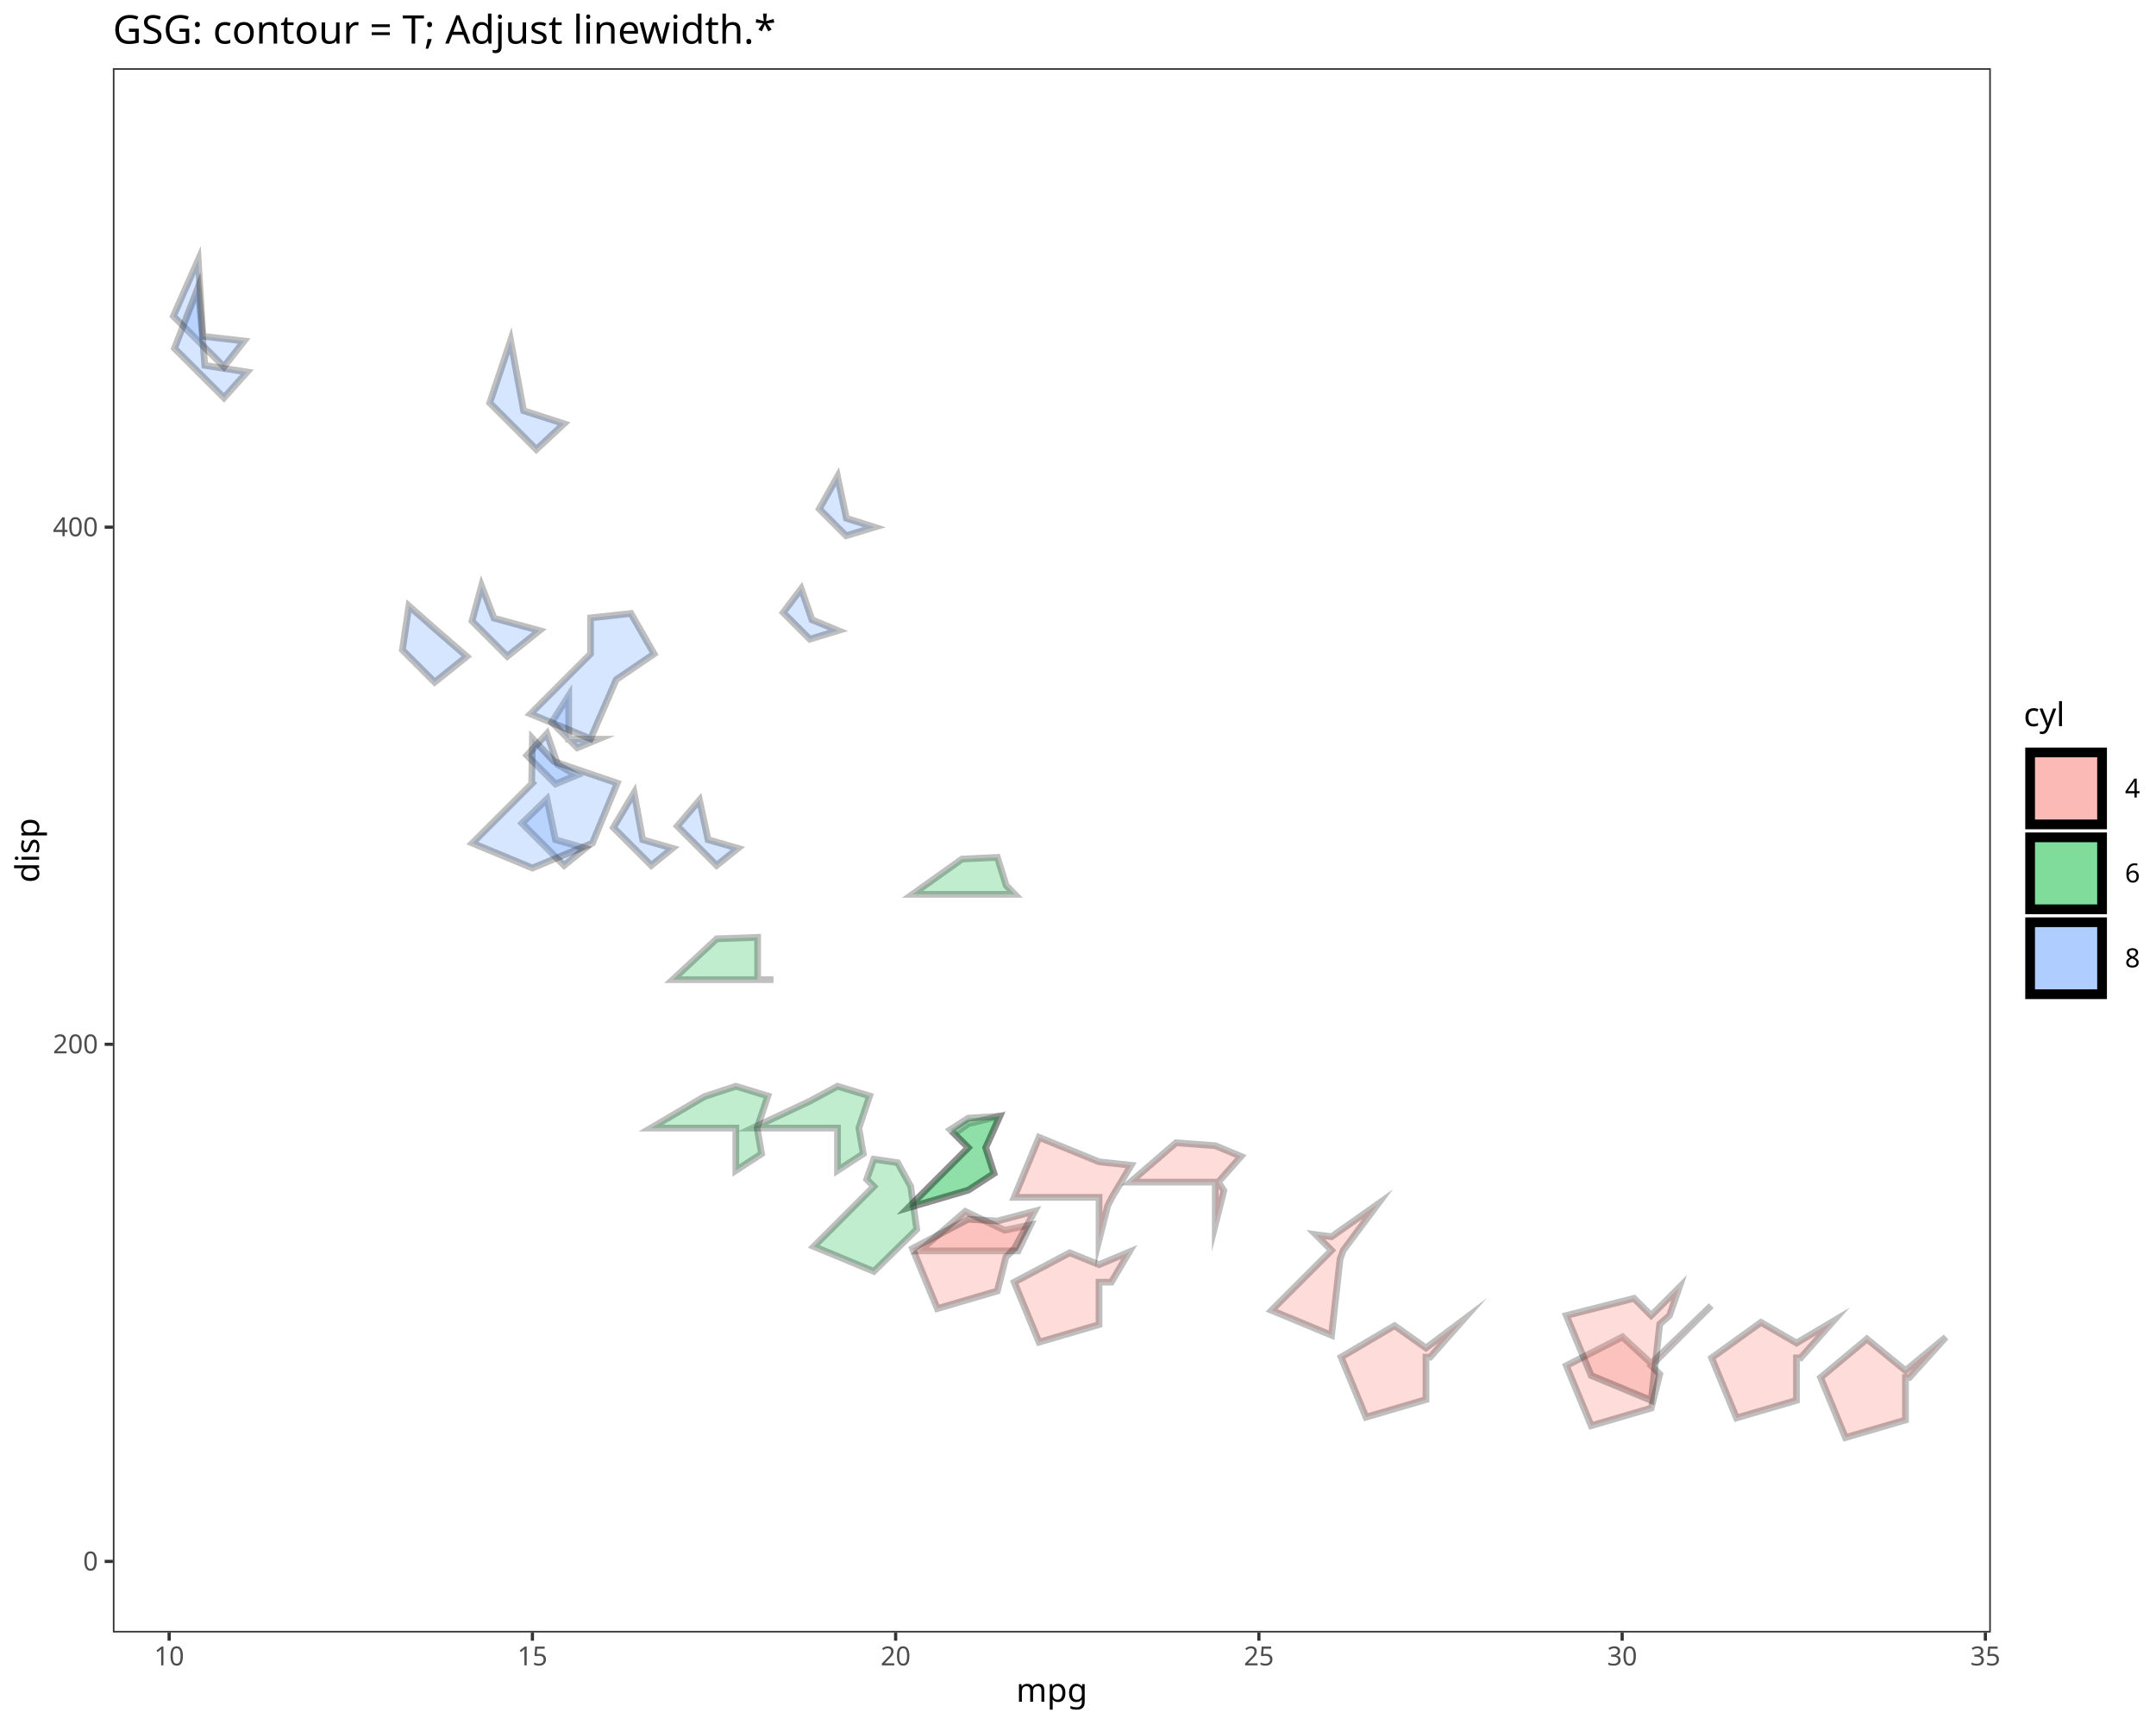
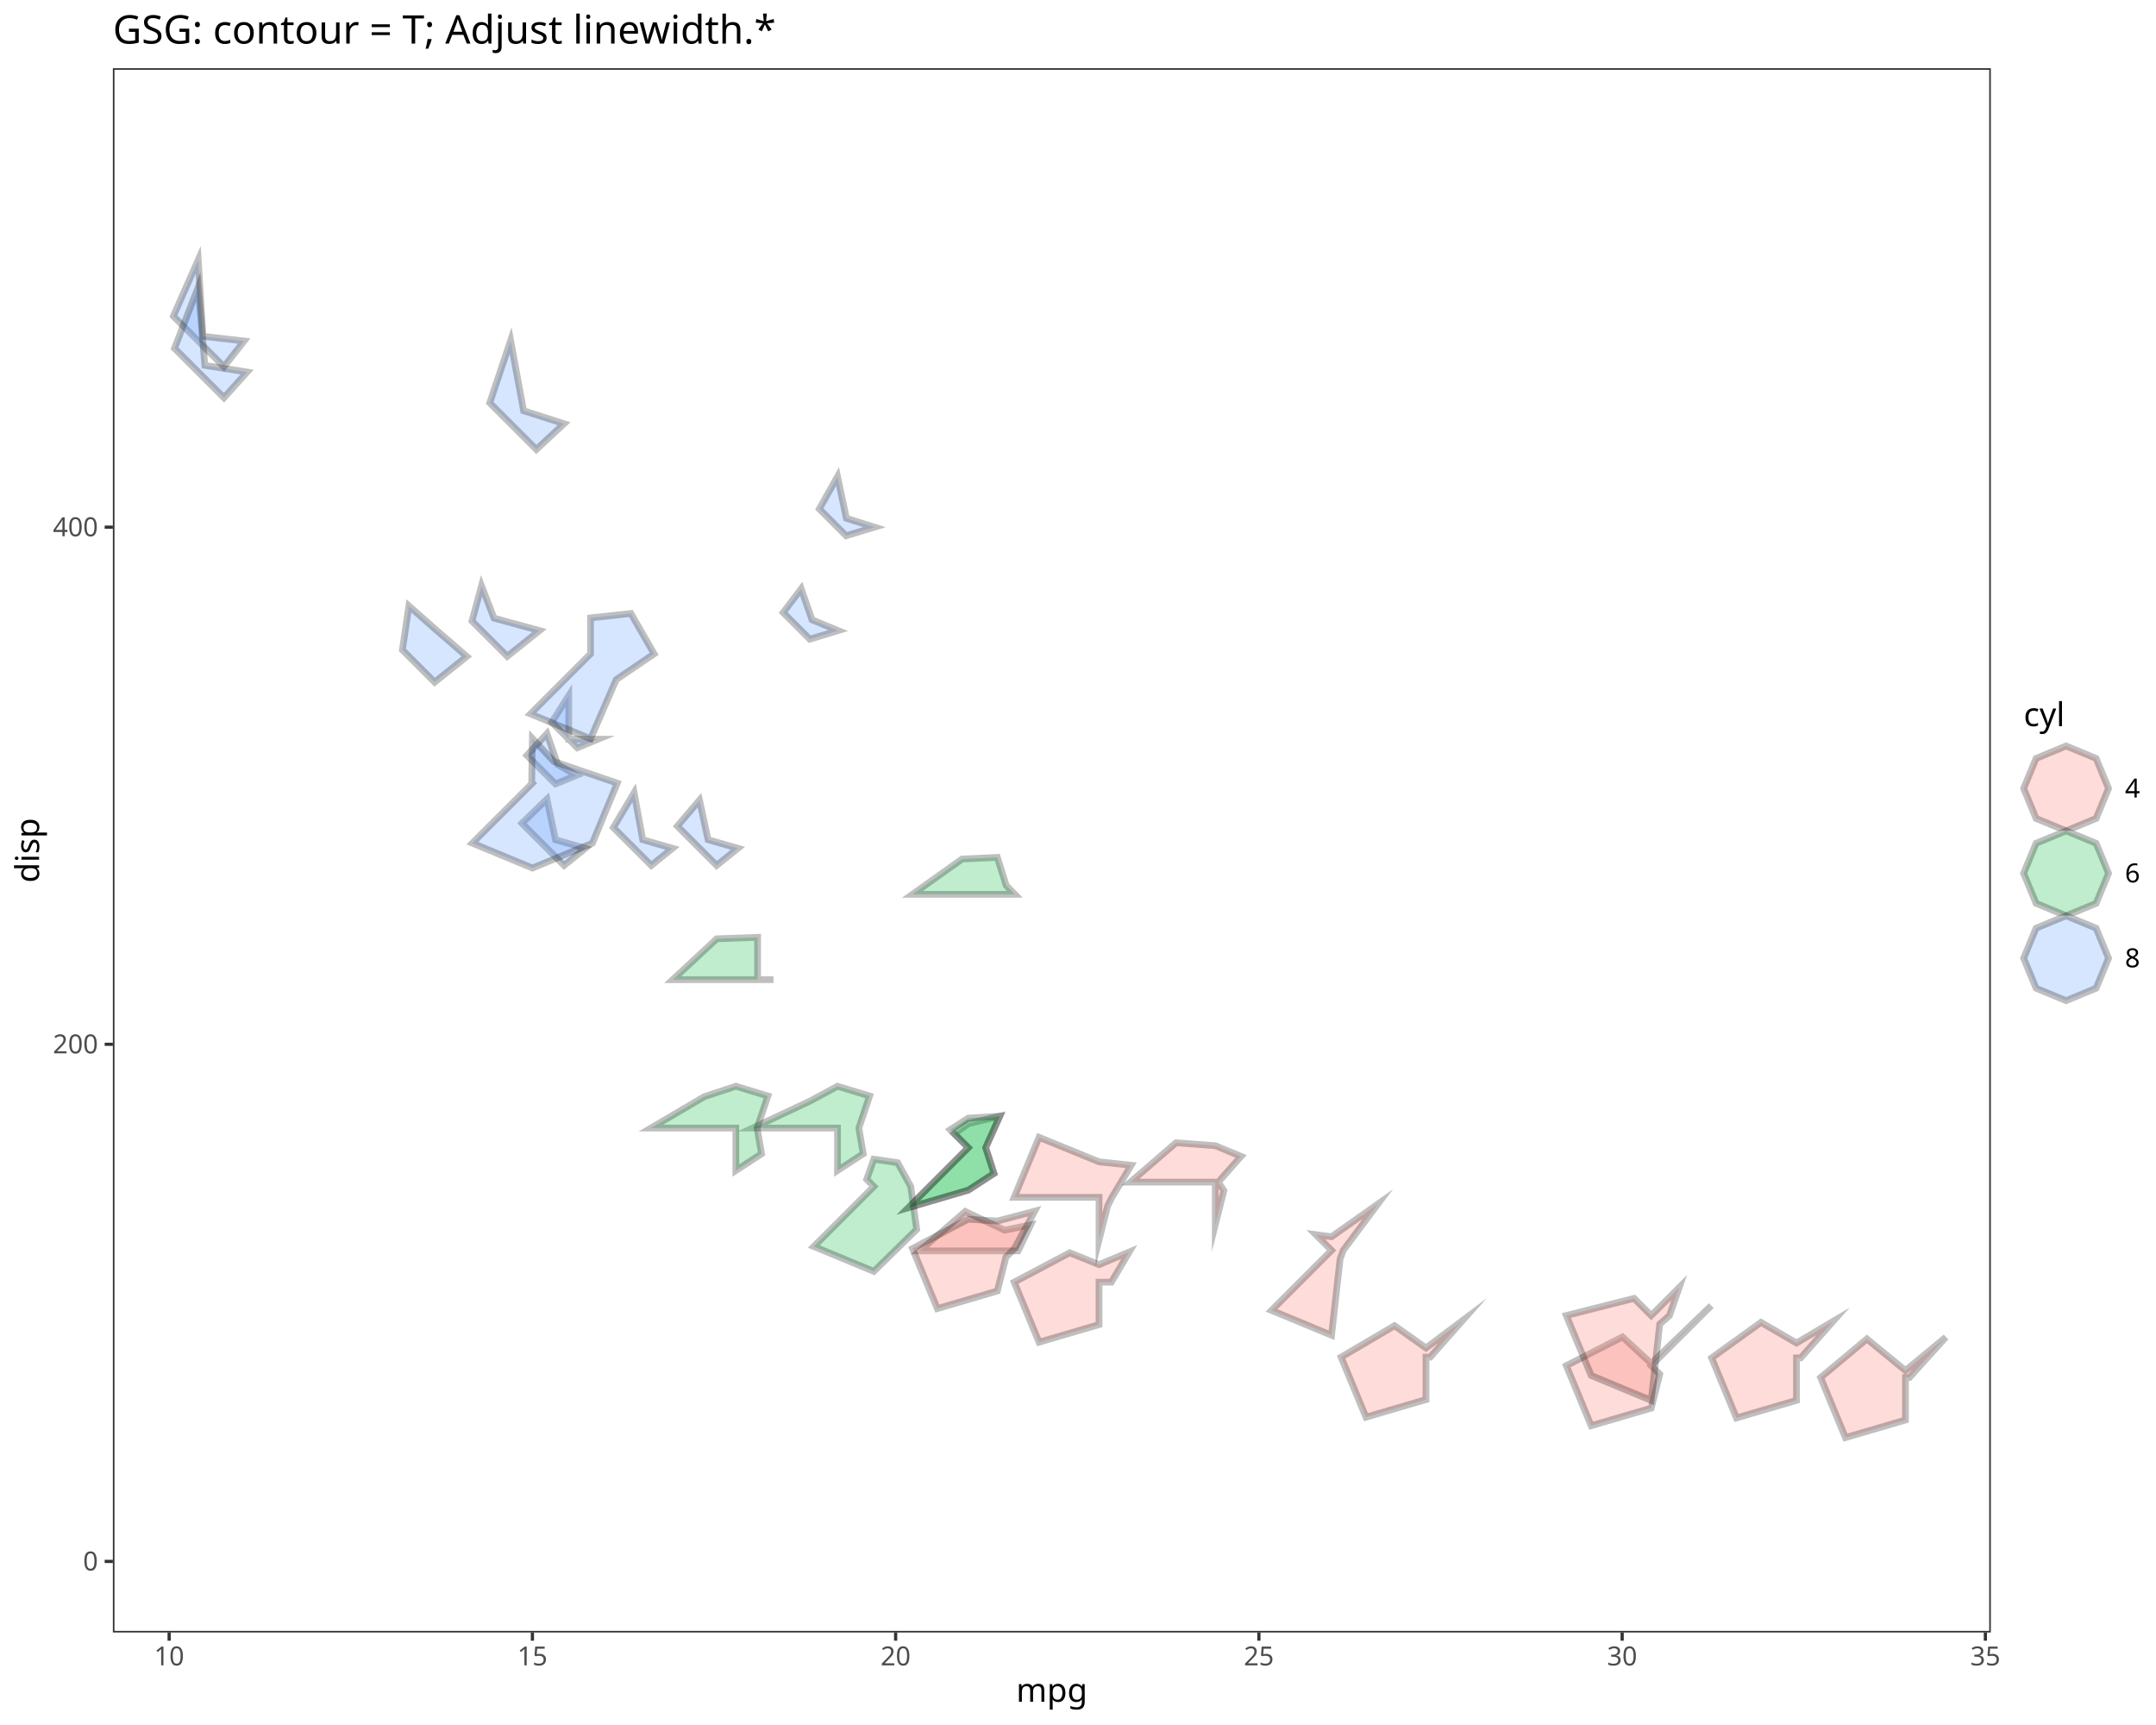
<svg xmlns="http://www.w3.org/2000/svg" class="svglite" data-engine-version="2.0" width="720.00pt" height="576.00pt" viewBox="0 0 720.00 576.00">
  <defs>
    <style type="text/css">
    .svglite line, .svglite polyline, .svglite polygon, .svglite path, .svglite rect, .svglite circle {
      fill: none;
      stroke: #000000;
      stroke-linecap: round;
      stroke-linejoin: round;
      stroke-miterlimit: 10.00;
    }
  </style>
  </defs>
  <rect width="100%" height="100%" style="stroke: none; fill: #FFFFFF;" />
  <defs>
    <clipPath id="cpMC4wMHw3MjAuMDB8MC4wMHw1NzYuMDA=">
      <rect x="0.00" y="0.00" width="720.00" height="576.00" />
    </clipPath>
  </defs>
  <g clip-path="url(#cpMC4wMHw3MjAuMDB8MC4wMHw1NzYuMDA=)">
    <rect x="0.00" y="0.00" width="720.00" height="576.00" style="stroke-width: 1.07; stroke: #FFFFFF; fill: #FFFFFF;" />
  </g>
  <defs>
    <clipPath id="cpMzcuNjl8NjY0Ljg0fDIyLjc4fDU0NS4xMQ==">
      <rect x="37.69" y="22.78" width="627.15" height="522.33" />
    </clipPath>
  </defs>
  <g clip-path="url(#cpMzcuNjl8NjY0Ljg0fDIyLjc4fDU0NS4xMQ==)">
    <rect x="37.69" y="22.78" width="627.15" height="522.33" style="stroke-width: 1.07; stroke: none; fill: #FFFFFF;" />
    <polygon points="329.17,383.23 333.89,372.70 323.36,375.21 318.69,378.56 323.36,383.23 303.32,403.28 323.36,397.41 331.95,391.82 " style="stroke-width: 2.25; stroke: #000000; stroke-opacity: 0.25; stroke-linejoin: miter; fill: #00BA38; fill-opacity: 0.25;" />
    <polygon points="329.17,383.23 333.89,372.70 323.36,373.36 317.35,377.22 323.36,383.23 303.32,403.28 323.36,397.41 331.95,391.82 " style="stroke-width: 2.25; stroke: #000000; stroke-opacity: 0.25; stroke-linejoin: miter; fill: #00BA38; fill-opacity: 0.25;" />
    <polygon points="371.14,428.13 377.10,418.06 367.03,422.28 357.23,418.32 338.69,428.13 346.99,448.17 367.03,442.30 367.03,428.13 " style="stroke-width: 2.25; stroke: #000000; stroke-opacity: 0.25; stroke-linejoin: miter; fill: #F8766D; fill-opacity: 0.25;" />
    <polygon points="338.88,298.62 336.02,295.67 333.07,286.29 321.28,286.84 304.72,298.62 333.07,298.62 333.07,298.62 333.07,298.62 " style="stroke-width: 2.25; stroke: #000000; stroke-opacity: 0.25; stroke-linejoin: miter; fill: #00BA38; fill-opacity: 0.25;" />
    <polygon points="279.88,210.56 271.17,206.96 267.56,196.60 261.55,204.55 267.56,210.56 267.56,210.56 267.56,210.56 270.43,213.43 " style="stroke-width: 2.25; stroke: #000000; stroke-opacity: 0.25; stroke-linejoin: miter; fill: #619CFF; fill-opacity: 0.25;" />
    <polygon points="258.32,327.12 253.01,327.12 253.01,313.00 239.36,313.47 224.66,327.12 253.01,327.12 253.01,327.12 253.01,327.12 " style="stroke-width: 2.25; stroke: #000000; stroke-opacity: 0.25; stroke-linejoin: miter; fill: #00BA38; fill-opacity: 0.25;" />
    <polygon points="180.15,210.56 164.97,206.41 160.81,195.65 157.62,207.37 160.81,210.56 160.81,210.56 160.81,210.56 169.40,219.15 " style="stroke-width: 2.25; stroke: #000000; stroke-opacity: 0.25; stroke-linejoin: miter; fill: #619CFF; fill-opacity: 0.25;" />
    <polygon points="406.85,394.72 414.44,386.13 405.85,382.56 392.73,381.59 377.51,394.72 405.85,394.72 405.85,408.89 408.72,397.58 " style="stroke-width: 2.25; stroke: #000000; stroke-opacity: 0.25; stroke-linejoin: miter; fill: #F8766D; fill-opacity: 0.25;" />
    <polygon points="371.34,399.81 377.75,389.10 367.03,387.95 346.99,379.77 338.69,399.81 367.03,399.81 367.03,413.98 369.90,402.67 " style="stroke-width: 2.25; stroke: #000000; stroke-opacity: 0.25; stroke-linejoin: miter; fill: #F8766D; fill-opacity: 0.25;" />
    <polygon points="286.81,376.67 290.41,365.96 279.69,362.71 270.63,367.60 251.35,376.67 279.69,376.67 279.69,390.85 288.28,385.26 " style="stroke-width: 2.25; stroke: #000000; stroke-opacity: 0.25; stroke-linejoin: miter; fill: #00BA38; fill-opacity: 0.25;" />
    <polygon points="252.84,376.67 256.44,365.96 245.73,362.71 235.23,366.17 217.38,376.67 245.73,376.67 245.73,390.85 254.32,385.26 " style="stroke-width: 2.25; stroke: #000000; stroke-opacity: 0.25; stroke-linejoin: miter; fill: #00BA38; fill-opacity: 0.25;" />
    <polygon points="224.58,283.26 214.63,280.39 211.76,264.72 204.84,276.34 211.76,283.26 211.76,283.26 211.76,283.26 217.49,288.98 " style="stroke-width: 2.25; stroke: #000000; stroke-opacity: 0.25; stroke-linejoin: miter; fill: #619CFF; fill-opacity: 0.25;" />
    <polygon points="246.42,283.26 236.46,280.39 233.60,267.19 226.20,275.86 233.60,283.26 233.60,283.26 233.60,283.26 239.32,288.98 " style="stroke-width: 2.25; stroke: #000000; stroke-opacity: 0.25; stroke-linejoin: miter; fill: #619CFF; fill-opacity: 0.25;" />
    <polygon points="195.47,283.26 185.51,280.39 182.65,266.83 174.30,274.91 182.65,283.26 182.65,283.26 182.65,283.26 188.38,288.98 " style="stroke-width: 2.25; stroke: #000000; stroke-opacity: 0.25; stroke-linejoin: miter; fill: #619CFF; fill-opacity: 0.25;" />
    <polygon points="81.52,113.87 67.77,112.30 66.20,86.78 57.89,105.56 66.20,113.87 66.20,113.87 66.20,113.87 74.79,122.46 " style="stroke-width: 2.25; stroke: #000000; stroke-opacity: 0.25; stroke-linejoin: miter; fill: #619CFF; fill-opacity: 0.25;" />
    <polygon points="82.52,124.23 68.41,122.01 66.20,95.88 58.27,116.31 66.20,124.23 66.20,124.23 66.20,124.23 74.79,132.82 " style="stroke-width: 2.25; stroke: #000000; stroke-opacity: 0.25; stroke-linejoin: miter; fill: #619CFF; fill-opacity: 0.25;" />
    <polygon points="188.35,141.49 174.86,137.15 170.52,113.72 163.55,134.53 170.52,141.49 170.52,141.49 170.52,141.49 179.11,150.08 " style="stroke-width: 2.25; stroke: #000000; stroke-opacity: 0.25; stroke-linejoin: miter; fill: #619CFF; fill-opacity: 0.25;" />
    <polygon points="601.34,453.42 612.14,441.23 599.94,448.45 588.08,441.56 571.60,453.42 579.90,473.47 599.94,467.60 599.94,453.42 " style="stroke-width: 2.25; stroke: #000000; stroke-opacity: 0.25; stroke-linejoin: miter; fill: #F8766D; fill-opacity: 0.25;" />
    <polygon points="551.42,456.01 571.46,435.97 551.42,455.28 541.83,446.42 523.07,456.01 531.38,476.06 551.42,470.19 554.28,458.88 " style="stroke-width: 2.25; stroke: #000000; stroke-opacity: 0.25; stroke-linejoin: miter; fill: #F8766D; fill-opacity: 0.25;" />
    <polygon points="637.64,459.99 649.82,446.50 636.33,457.65 623.45,447.10 607.99,459.99 616.29,480.03 636.33,474.16 636.33,459.99 " style="stroke-width: 2.25; stroke: #000000; stroke-opacity: 0.25; stroke-linejoin: miter; fill: #F8766D; fill-opacity: 0.25;" />
    <polygon points="340.00,417.68 344.18,409.00 335.49,410.78 322.35,404.53 307.15,417.68 335.49,417.68 335.49,417.68 335.49,417.68 " style="stroke-width: 2.25; stroke: #000000; stroke-opacity: 0.25; stroke-linejoin: miter; fill: #F8766D; fill-opacity: 0.25;" />
    <polygon points="199.74,246.82 189.93,246.82 189.93,232.28 184.27,241.17 189.93,246.82 189.93,246.82 189.93,246.82 192.79,249.69 " style="stroke-width: 2.25; stroke: #000000; stroke-opacity: 0.25; stroke-linejoin: miter; fill: #619CFF; fill-opacity: 0.25;" />
    <polygon points="192.47,258.91 186.25,255.31 182.65,244.98 175.97,252.23 182.65,258.91 182.65,258.91 182.65,258.91 185.51,261.77 " style="stroke-width: 2.25; stroke: #000000; stroke-opacity: 0.25; stroke-linejoin: miter; fill: #619CFF; fill-opacity: 0.25;" />
    <polygon points="155.88,219.20 145.51,210.24 136.55,202.33 134.38,217.03 136.55,219.20 136.55,219.20 136.55,219.20 145.14,227.79 " style="stroke-width: 2.25; stroke: #000000; stroke-opacity: 0.25; stroke-linejoin: miter; fill: #619CFF; fill-opacity: 0.25;" />
    <polygon points="292.01,176.03 282.65,173.07 279.69,159.13 273.61,169.94 279.69,176.03 279.69,176.03 279.69,176.03 282.56,178.89 " style="stroke-width: 2.25; stroke: #000000; stroke-opacity: 0.25; stroke-linejoin: miter; fill: #619CFF; fill-opacity: 0.25;" />
    <polygon points="477.61,453.17 488.40,440.97 476.21,450.11 465.71,442.67 447.86,453.17 456.17,473.21 476.21,467.34 476.21,453.17 " style="stroke-width: 2.25; stroke: #000000; stroke-opacity: 0.25; stroke-linejoin: miter; fill: #F8766D; fill-opacity: 0.25;" />
    <polygon points="448.58,417.51 460.10,402.08 444.67,412.96 439.42,412.26 444.67,417.51 424.63,437.55 444.67,445.86 447.53,420.37 " style="stroke-width: 2.25; stroke: #000000; stroke-opacity: 0.25; stroke-linejoin: miter; fill: #F8766D; fill-opacity: 0.25;" />
    <polygon points="557.53,439.27 560.75,429.94 551.42,439.27 545.69,433.54 523.07,439.27 531.38,459.31 551.42,467.61 554.28,442.13 " style="stroke-width: 2.25; stroke: #000000; stroke-opacity: 0.25; stroke-linejoin: miter; fill: #F8766D; fill-opacity: 0.25;" />
    <polygon points="218.44,218.33 210.69,204.85 197.21,206.32 197.21,218.33 197.21,218.33 177.16,238.38 197.21,246.68 205.80,226.92 " style="stroke-width: 2.25; stroke: #000000; stroke-opacity: 0.25; stroke-linejoin: miter; fill: #619CFF; fill-opacity: 0.25;" />
    <polygon points="304.14,396.18 299.77,388.24 291.82,387.07 289.44,393.80 291.82,396.18 271.78,416.23 291.82,424.53 306.14,410.50 " style="stroke-width: 2.25; stroke: #000000; stroke-opacity: 0.25; stroke-linejoin: miter; fill: #00BA38; fill-opacity: 0.25;" />
    <polygon points="206.14,261.50 185.00,254.30 177.80,246.59 177.56,261.26 177.80,261.50 157.75,281.54 177.80,289.85 197.84,281.54 " style="stroke-width: 2.25; stroke: #000000; stroke-opacity: 0.25; stroke-linejoin: miter; fill: #619CFF; fill-opacity: 0.25;" />
    <polygon points="338.78,416.90 345.54,404.43 333.07,407.72 323.29,407.12 304.72,416.90 313.02,436.95 333.07,431.08 335.93,419.77 " style="stroke-width: 2.25; stroke: #000000; stroke-opacity: 0.25; stroke-linejoin: miter; fill: #F8766D; fill-opacity: 0.25;" />
    <rect x="37.69" y="22.78" width="627.15" height="522.33" style="stroke-width: 1.07; stroke: #333333;" />
  </g>
  <g clip-path="url(#cpMC4wMHw3MjAuMDB8MC4wMHw1NzYuMDA=)">
    <text x="32.76" y="524.40" text-anchor="end" style="font-size: 8.80px; fill: #4D4D4D; font-family: sans;" textLength="4.89px" lengthAdjust="spacingAndGlyphs">0</text>
    <text x="32.76" y="351.73" text-anchor="end" style="font-size: 8.80px; fill: #4D4D4D; font-family: sans;" textLength="14.68px" lengthAdjust="spacingAndGlyphs">200</text>
    <text x="32.76" y="179.06" text-anchor="end" style="font-size: 8.80px; fill: #4D4D4D; font-family: sans;" textLength="14.68px" lengthAdjust="spacingAndGlyphs">400</text>
    <polyline points="34.95,521.37 37.69,521.37 " style="stroke-width: 1.07; stroke: #333333; stroke-linecap: butt;" />
    <polyline points="34.95,348.70 37.69,348.70 " style="stroke-width: 1.07; stroke: #333333; stroke-linecap: butt;" />
    <polyline points="34.95,176.03 37.69,176.03 " style="stroke-width: 1.07; stroke: #333333; stroke-linecap: butt;" />
    <polyline points="56.49,547.85 56.49,545.11 " style="stroke-width: 1.07; stroke: #333333; stroke-linecap: butt;" />
    <polyline points="177.80,547.85 177.80,545.11 " style="stroke-width: 1.07; stroke: #333333; stroke-linecap: butt;" />
    <polyline points="299.10,547.85 299.10,545.11 " style="stroke-width: 1.07; stroke: #333333; stroke-linecap: butt;" />
    <polyline points="420.41,547.85 420.41,545.11 " style="stroke-width: 1.07; stroke: #333333; stroke-linecap: butt;" />
    <polyline points="541.72,547.85 541.72,545.11 " style="stroke-width: 1.07; stroke: #333333; stroke-linecap: butt;" />
    <polyline points="663.02,547.85 663.02,545.11 " style="stroke-width: 1.07; stroke: #333333; stroke-linecap: butt;" />
    <text x="56.49" y="556.10" text-anchor="middle" style="font-size: 8.80px; fill: #4D4D4D; font-family: sans;" textLength="9.79px" lengthAdjust="spacingAndGlyphs">10</text>
    <text x="177.80" y="556.10" text-anchor="middle" style="font-size: 8.80px; fill: #4D4D4D; font-family: sans;" textLength="9.79px" lengthAdjust="spacingAndGlyphs">15</text>
    <text x="299.10" y="556.10" text-anchor="middle" style="font-size: 8.80px; fill: #4D4D4D; font-family: sans;" textLength="9.79px" lengthAdjust="spacingAndGlyphs">20</text>
    <text x="420.41" y="556.10" text-anchor="middle" style="font-size: 8.80px; fill: #4D4D4D; font-family: sans;" textLength="9.79px" lengthAdjust="spacingAndGlyphs">25</text>
    <text x="541.72" y="556.10" text-anchor="middle" style="font-size: 8.80px; fill: #4D4D4D; font-family: sans;" textLength="9.79px" lengthAdjust="spacingAndGlyphs">30</text>
    <text x="663.02" y="556.10" text-anchor="middle" style="font-size: 8.80px; fill: #4D4D4D; font-family: sans;" textLength="9.79px" lengthAdjust="spacingAndGlyphs">35</text>
    <text x="351.26" y="568.24" text-anchor="middle" style="font-size: 11.00px; font-family: sans;" textLength="21.40px" lengthAdjust="spacingAndGlyphs">mpg</text>
    <text transform="translate(13.05,283.95) rotate(-90)" text-anchor="middle" style="font-size: 11.00px; font-family: sans;" textLength="20.18px" lengthAdjust="spacingAndGlyphs">disp</text>
    <rect x="675.80" y="233.76" width="38.72" height="100.37" style="stroke-width: 1.07; stroke: none; fill: #FFFFFF;" />
    <text x="675.80" y="242.47" style="font-size: 11.00px; font-family: sans;" textLength="13.45px" lengthAdjust="spacingAndGlyphs">cyl</text>
    <rect x="675.80" y="249.09" width="28.35" height="28.35" style="stroke-width: 1.07; stroke: none; fill: #FFFFFF;" />
-     <rect x="677.96" y="251.25" width="24.03" height="24.03" style="stroke-width: 3.25; stroke-linecap: square; stroke-linejoin: miter; fill: #F8766D; fill-opacity: 0.50;" />
+     <polygon points="704.15,263.27 700.00,253.25 689.97,249.09 679.95,253.25 675.80,263.27 679.95,273.29 689.97,277.44 700.00,273.29 " style="stroke-width: 2.25; stroke: #000000; stroke-opacity: 0.25; stroke-linejoin: miter; fill: #F8766D; fill-opacity: 0.25;" />
    <rect x="675.80" y="277.44" width="28.35" height="28.35" style="stroke-width: 1.07; stroke: none; fill: #FFFFFF;" />
-     <rect x="677.96" y="279.60" width="24.03" height="24.03" style="stroke-width: 3.25; stroke-linecap: square; stroke-linejoin: miter; fill: #00BA38; fill-opacity: 0.50;" />
+     <polygon points="704.15,291.61 700.00,281.59 689.97,277.44 679.95,281.59 675.80,291.61 679.95,301.64 689.97,305.79 700.00,301.64 " style="stroke-width: 2.25; stroke: #000000; stroke-opacity: 0.25; stroke-linejoin: miter; fill: #00BA38; fill-opacity: 0.25;" />
    <rect x="675.80" y="305.79" width="28.35" height="28.35" style="stroke-width: 1.07; stroke: none; fill: #FFFFFF;" />
-     <rect x="677.96" y="307.95" width="24.03" height="24.03" style="stroke-width: 3.25; stroke-linecap: square; stroke-linejoin: miter; fill: #619CFF; fill-opacity: 0.50;" />
+     <polygon points="704.15,319.96 700.00,309.94 689.97,305.79 679.95,309.94 675.80,319.96 679.95,329.98 689.97,334.13 700.00,329.98 " style="stroke-width: 2.25; stroke: #000000; stroke-opacity: 0.25; stroke-linejoin: miter; fill: #619CFF; fill-opacity: 0.25;" />
    <text x="709.63" y="266.30" style="font-size: 8.80px; font-family: sans;" textLength="4.89px" lengthAdjust="spacingAndGlyphs">4</text>
    <text x="709.63" y="294.64" style="font-size: 8.80px; font-family: sans;" textLength="4.89px" lengthAdjust="spacingAndGlyphs">6</text>
    <text x="709.63" y="322.99" style="font-size: 8.80px; font-family: sans;" textLength="4.89px" lengthAdjust="spacingAndGlyphs">8</text>
    <text x="37.69" y="14.56" style="font-size: 13.20px; font-family: sans;" textLength="211.69px" lengthAdjust="spacingAndGlyphs">GSG: contour = T; Adjust linewidth.*</text>
  </g>
</svg>
